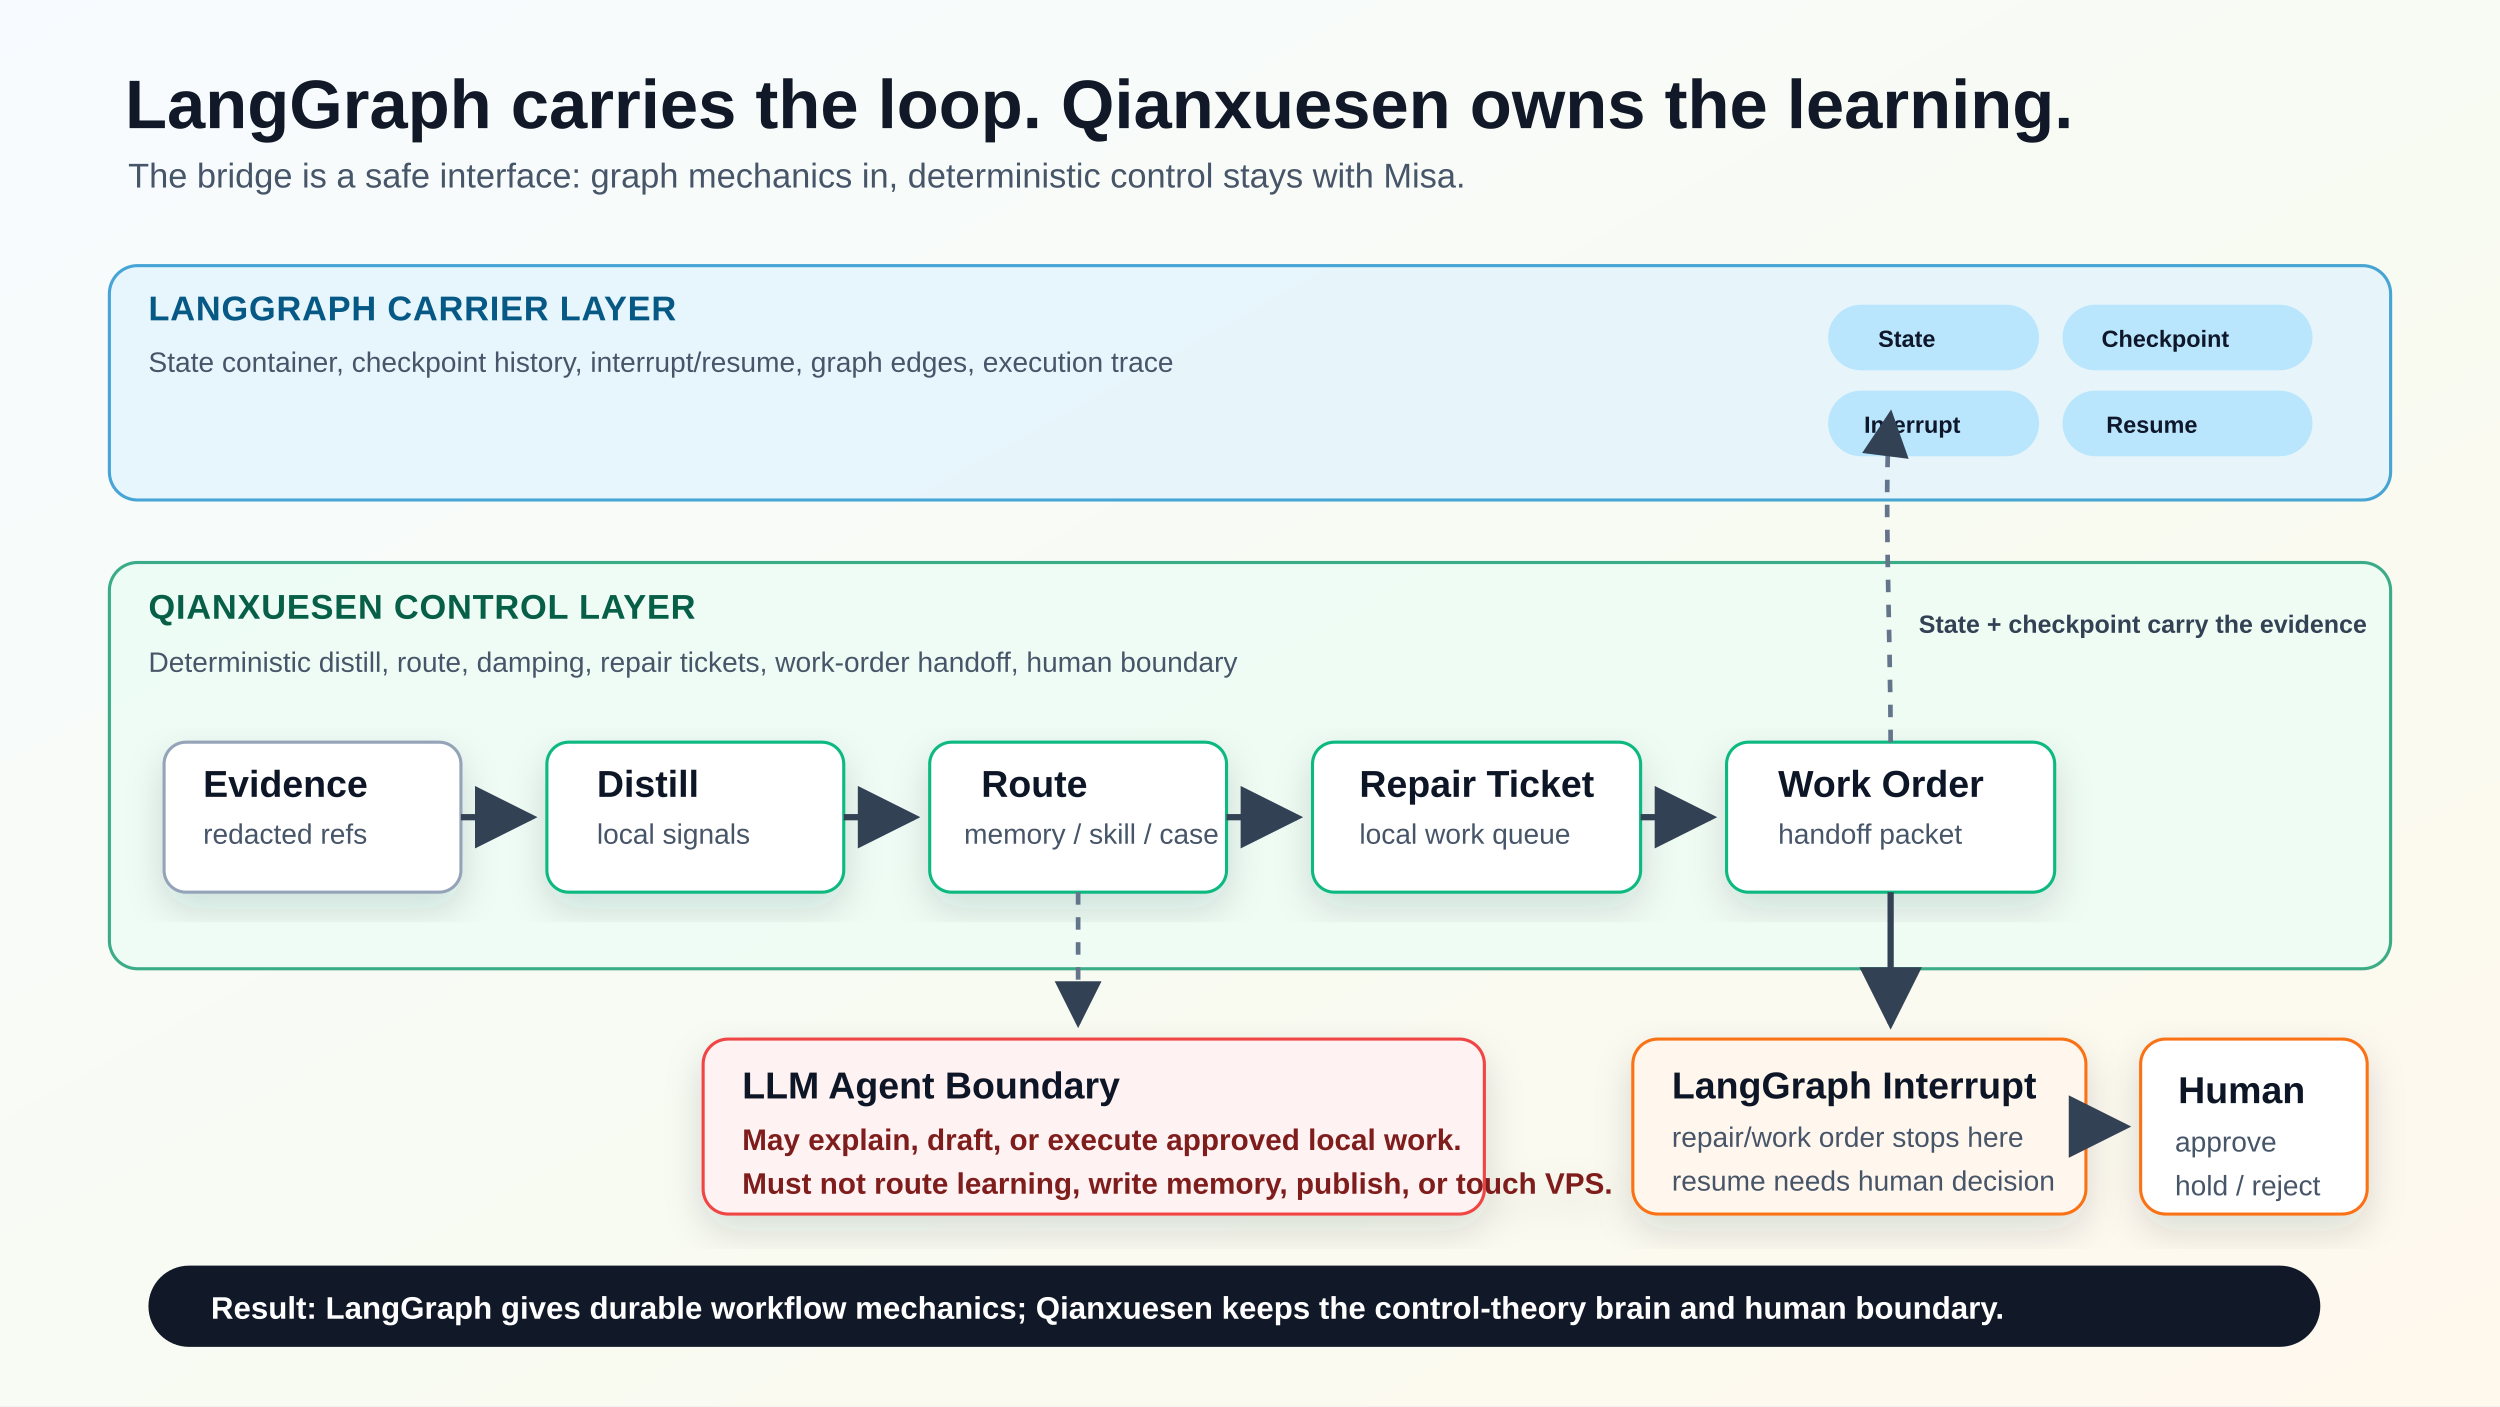
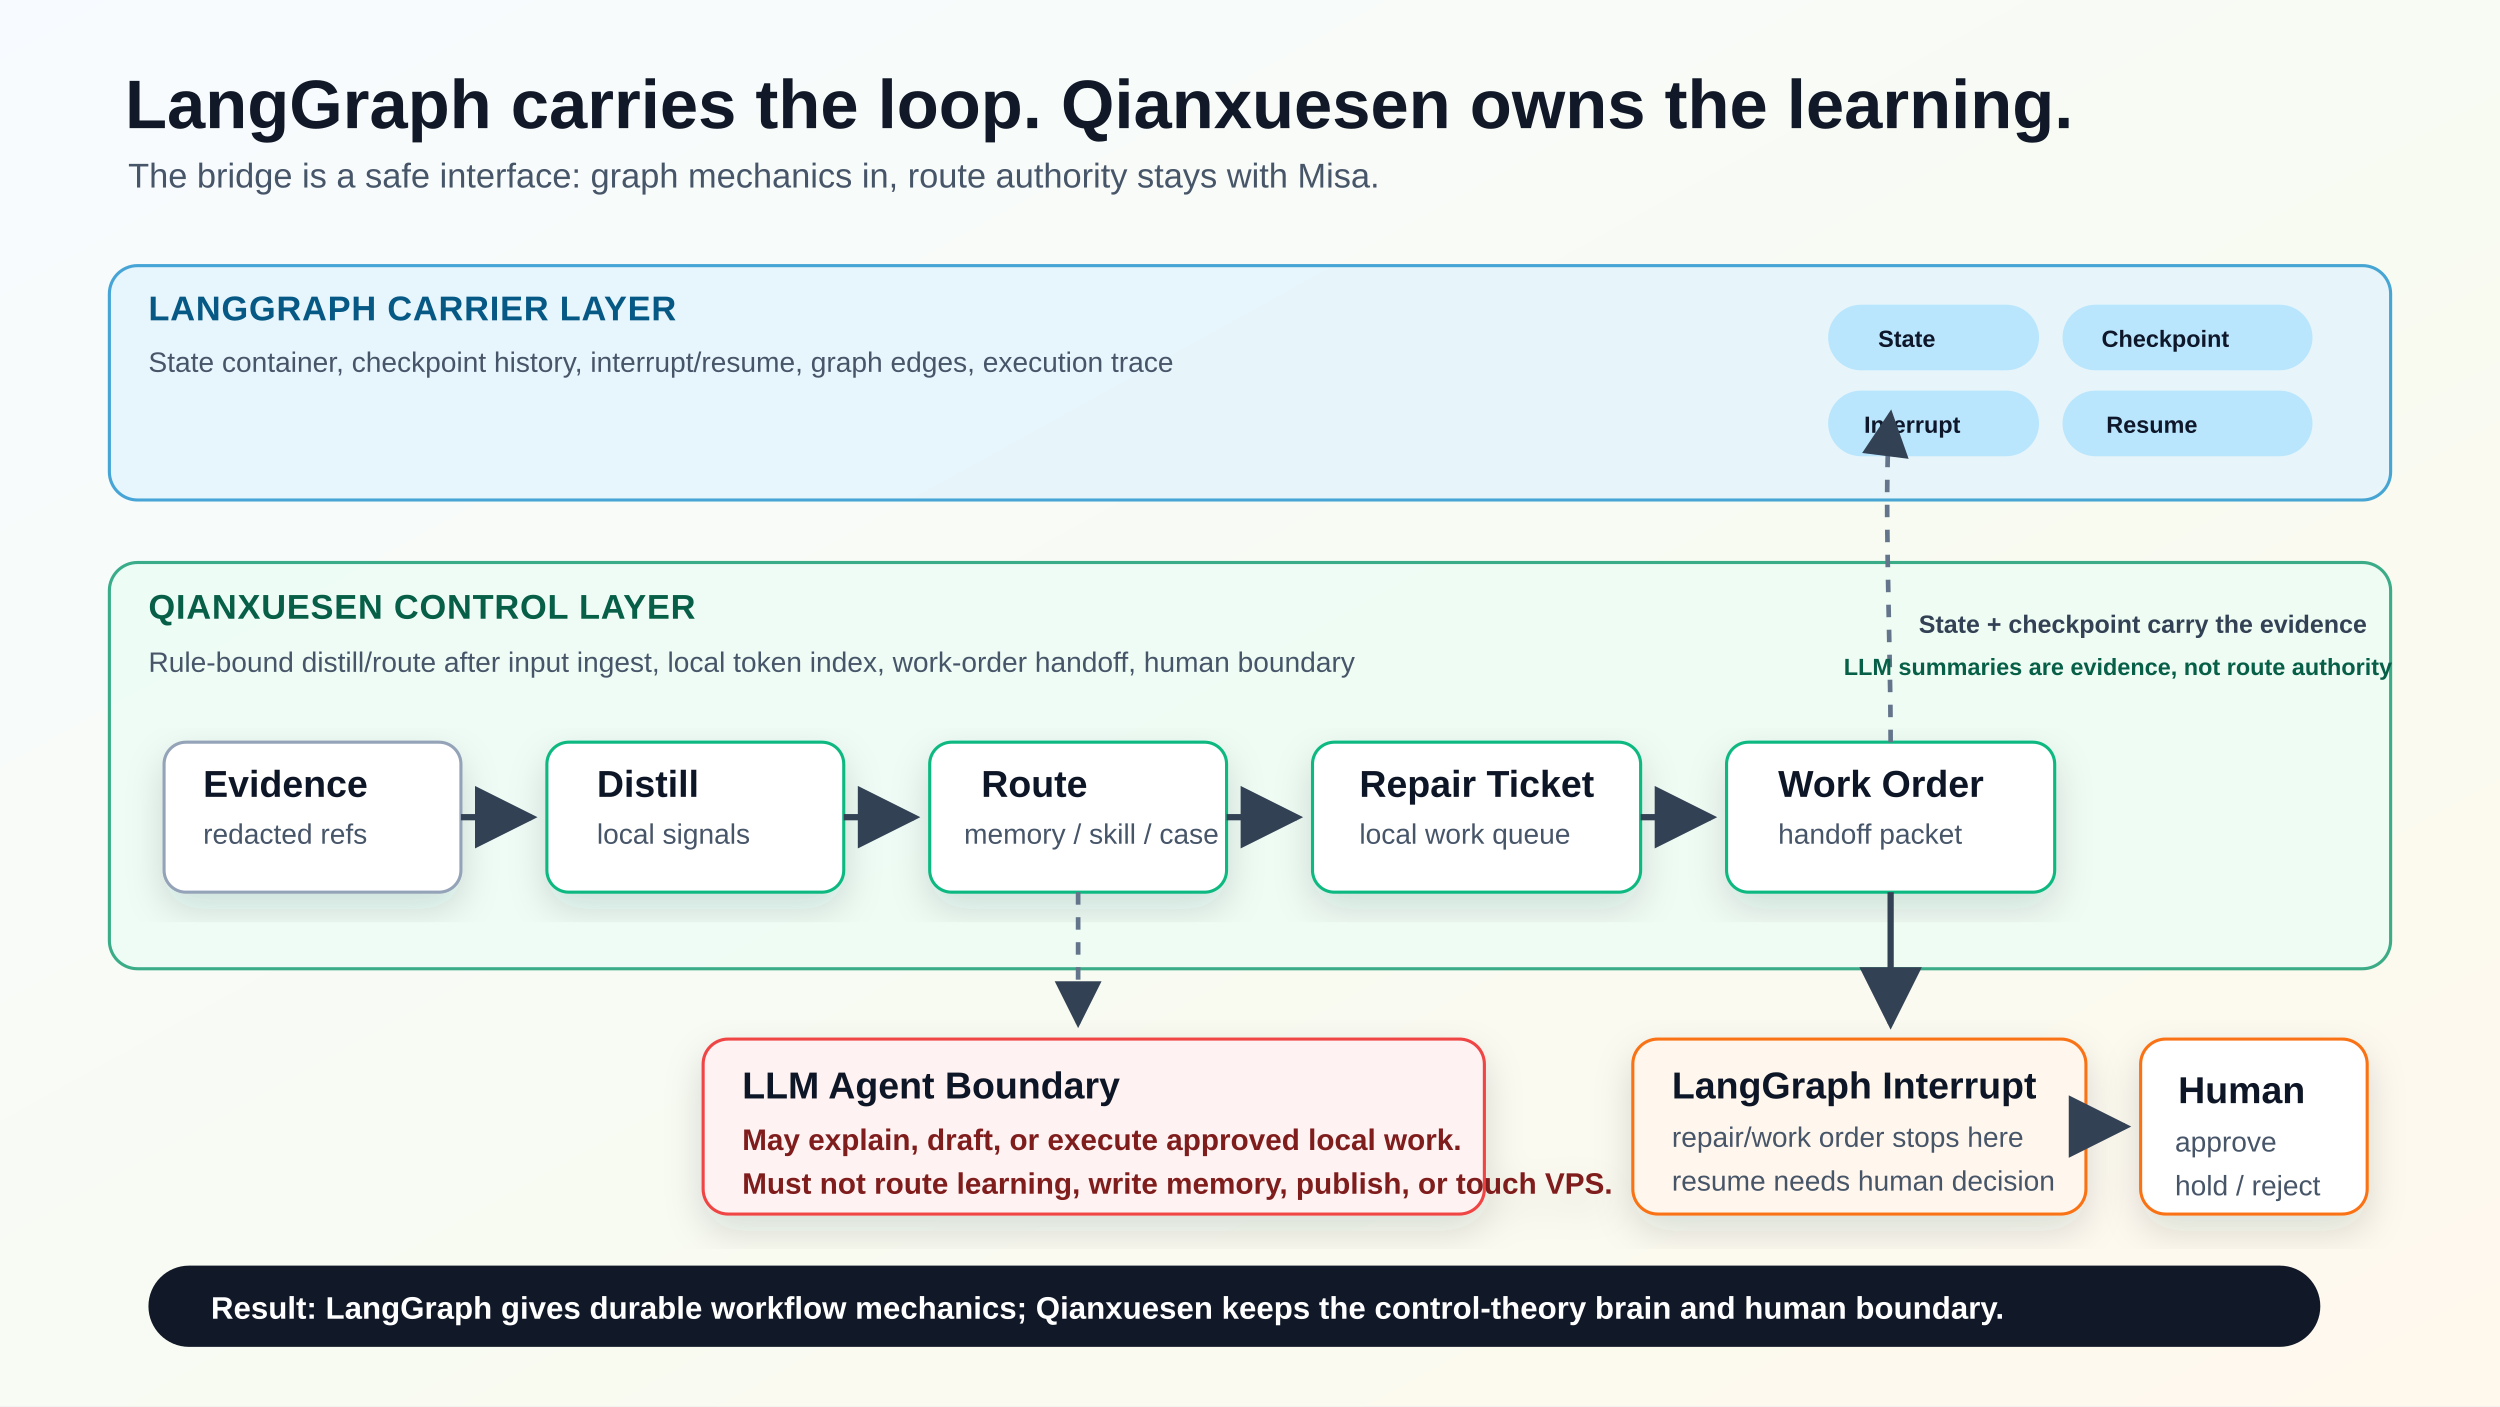
<svg xmlns="http://www.w3.org/2000/svg" width="1600" height="900" viewBox="0 0 1600 900" role="img" aria-labelledby="title desc">
  <defs>
    <linearGradient id="bg" x1="0" y1="0" x2="1" y2="1">
      <stop offset="0" stop-color="#f7fbff" />
      <stop offset="0.55" stop-color="#f8fbf2" />
      <stop offset="1" stop-color="#fff8ed" />
    </linearGradient>
    <filter id="shadow" x="-20%" y="-20%" width="140%" height="140%">
      <feDropShadow dx="0" dy="10" stdDeviation="12" flood-color="#1f2937" flood-opacity="0.14" />
    </filter>
    <marker id="arrow" markerWidth="14" markerHeight="14" refX="11" refY="7" orient="auto" markerUnits="strokeWidth">
      <path d="M2 2 L12 7 L2 12 Z" fill="#334155" />
    </marker>
    <style>
      .title { font: 700 44px Arial, Helvetica, sans-serif; fill: #111827; }
      .subtitle { font: 400 22px Arial, Helvetica, sans-serif; fill: #475569; }
      .lane-label { font: 700 22px Arial, Helvetica, sans-serif; letter-spacing: 0.5px; }
      .box-title { font: 700 24px Arial, Helvetica, sans-serif; fill: #111827; }
      .box-text { font: 400 18px Arial, Helvetica, sans-serif; fill: #475569; }
      .small { font: 700 16px Arial, Helvetica, sans-serif; fill: #334155; }
+       .small-green { font: 700 15px Arial, Helvetica, sans-serif; fill: #065f46; }
      .rule { font: 700 19px Arial, Helvetica, sans-serif; fill: #7f1d1d; }
      .chip { font: 700 15px Arial, Helvetica, sans-serif; fill: #0f172a; }
      .line { stroke: #334155; stroke-width: 4; fill: none; marker-end: url(#arrow); }
      .dash { stroke: #64748b; stroke-width: 3; stroke-dasharray: 8 8; fill: none; marker-end: url(#arrow); }
    </style>
  </defs>
  <rect width="1600" height="900" fill="url(#bg)" />
  <text x="80" y="82" class="title">LangGraph carries the loop. Qianxuesen owns the learning.</text>
-   <text x="82" y="120" class="subtitle">The bridge is a safe interface: graph mechanics in, deterministic control stays with Misa.</text>
+   <text x="82" y="120" class="subtitle">The bridge is a safe interface: graph mechanics in, route authority stays with Misa.</text>
  <rect x="70" y="170" width="1460" height="150" rx="18" fill="#e0f2fe" stroke="#0284c7" stroke-width="2" opacity="0.72" />
  <text x="95" y="205" class="lane-label" fill="#075985">LANGGRAPH CARRIER LAYER</text>
  <text x="95" y="238" class="box-text">State container, checkpoint history, interrupt/resume, graph edges, execution trace</text>
  <rect x="1170" y="195" width="135" height="42" rx="21" fill="#bae6fd" />
  <text x="1202" y="222" class="chip">State</text>
  <rect x="1320" y="195" width="160" height="42" rx="21" fill="#bae6fd" />
  <text x="1345" y="222" class="chip">Checkpoint</text>
  <rect x="1170" y="250" width="135" height="42" rx="21" fill="#bae6fd" />
  <text x="1193" y="277" class="chip">Interrupt</text>
  <rect x="1320" y="250" width="160" height="42" rx="21" fill="#bae6fd" />
  <text x="1348" y="277" class="chip">Resume</text>
  <rect x="70" y="360" width="1460" height="260" rx="18" fill="#ecfdf5" stroke="#059669" stroke-width="2" opacity="0.78" />
  <text x="95" y="396" class="lane-label" fill="#065f46">QIANXUESEN CONTROL LAYER</text>
-   <text x="95" y="430" class="box-text">Deterministic distill, route, damping, repair tickets, work-order handoff, human boundary</text>
+   <text x="95" y="430" class="box-text">Rule-bound distill/route after input ingest, local token index, work-order handoff, human boundary</text>
  <g filter="url(#shadow)">
    <rect x="105" y="475" width="190" height="96" rx="14" fill="#ffffff" stroke="#94a3b8" stroke-width="2" />
    <text x="130" y="510" class="box-title">Evidence</text>
    <text x="130" y="540" class="box-text">redacted refs</text>
  </g>
  <g filter="url(#shadow)">
    <rect x="350" y="475" width="190" height="96" rx="14" fill="#ffffff" stroke="#10b981" stroke-width="2" />
    <text x="382" y="510" class="box-title">Distill</text>
    <text x="382" y="540" class="box-text">local signals</text>
  </g>
  <g filter="url(#shadow)">
    <rect x="595" y="475" width="190" height="96" rx="14" fill="#ffffff" stroke="#10b981" stroke-width="2" />
    <text x="628" y="510" class="box-title">Route</text>
    <text x="617" y="540" class="box-text">memory / skill / case</text>
  </g>
  <g filter="url(#shadow)">
    <rect x="840" y="475" width="210" height="96" rx="14" fill="#ffffff" stroke="#10b981" stroke-width="2" />
    <text x="870" y="510" class="box-title">Repair Ticket</text>
    <text x="870" y="540" class="box-text">local work queue</text>
  </g>
  <g filter="url(#shadow)">
    <rect x="1105" y="475" width="210" height="96" rx="14" fill="#ffffff" stroke="#10b981" stroke-width="2" />
    <text x="1138" y="510" class="box-title">Work Order</text>
    <text x="1138" y="540" class="box-text">handoff packet</text>
  </g>
  <path class="line" d="M295 523 H340" />
  <path class="line" d="M540 523 H585" />
  <path class="line" d="M785 523 H830" />
  <path class="line" d="M1050 523 H1095" />
  <path class="dash" d="M1210 475 C1210 405 1205 305 1210 265" />
  <text x="1228" y="405" class="small">State + checkpoint carry the evidence</text>
+   <text x="1180" y="432" class="small-green">LLM summaries are evidence, not route authority</text>
  <g filter="url(#shadow)">
    <rect x="1045" y="665" width="290" height="112" rx="16" fill="#fff7ed" stroke="#f97316" stroke-width="2" />
    <text x="1070" y="703" class="box-title">LangGraph Interrupt</text>
    <text x="1070" y="734" class="box-text">repair/work order stops here</text>
    <text x="1070" y="762" class="box-text">resume needs human decision</text>
  </g>
  <path class="line" d="M1210 571 V655" />
  <g filter="url(#shadow)">
    <rect x="1370" y="665" width="145" height="112" rx="16" fill="#ffffff" stroke="#f97316" stroke-width="2" />
    <text x="1394" y="706" class="box-title">Human</text>
    <text x="1392" y="737" class="box-text">approve</text>
    <text x="1392" y="765" class="box-text">hold / reject</text>
  </g>
  <path class="line" d="M1335 721 H1360" />
  <g filter="url(#shadow)">
    <rect x="450" y="665" width="500" height="112" rx="16" fill="#fef2f2" stroke="#ef4444" stroke-width="2" />
    <text x="475" y="703" class="box-title">LLM Agent Boundary</text>
    <text x="475" y="736" class="rule">May explain, draft, or execute approved local work.</text>
    <text x="475" y="764" class="rule">Must not route learning, write memory, publish, or touch VPS.</text>
  </g>
  <path class="dash" d="M690 571 V655" />
  <rect x="95" y="810" width="1390" height="52" rx="26" fill="#111827" />
  <text x="135" y="844" style="font: 700 20px Arial, Helvetica, sans-serif; fill: #ffffff;">
    Result: LangGraph gives durable workflow mechanics; Qianxuesen keeps the control-theory brain and human boundary.
  </text>
</svg>
